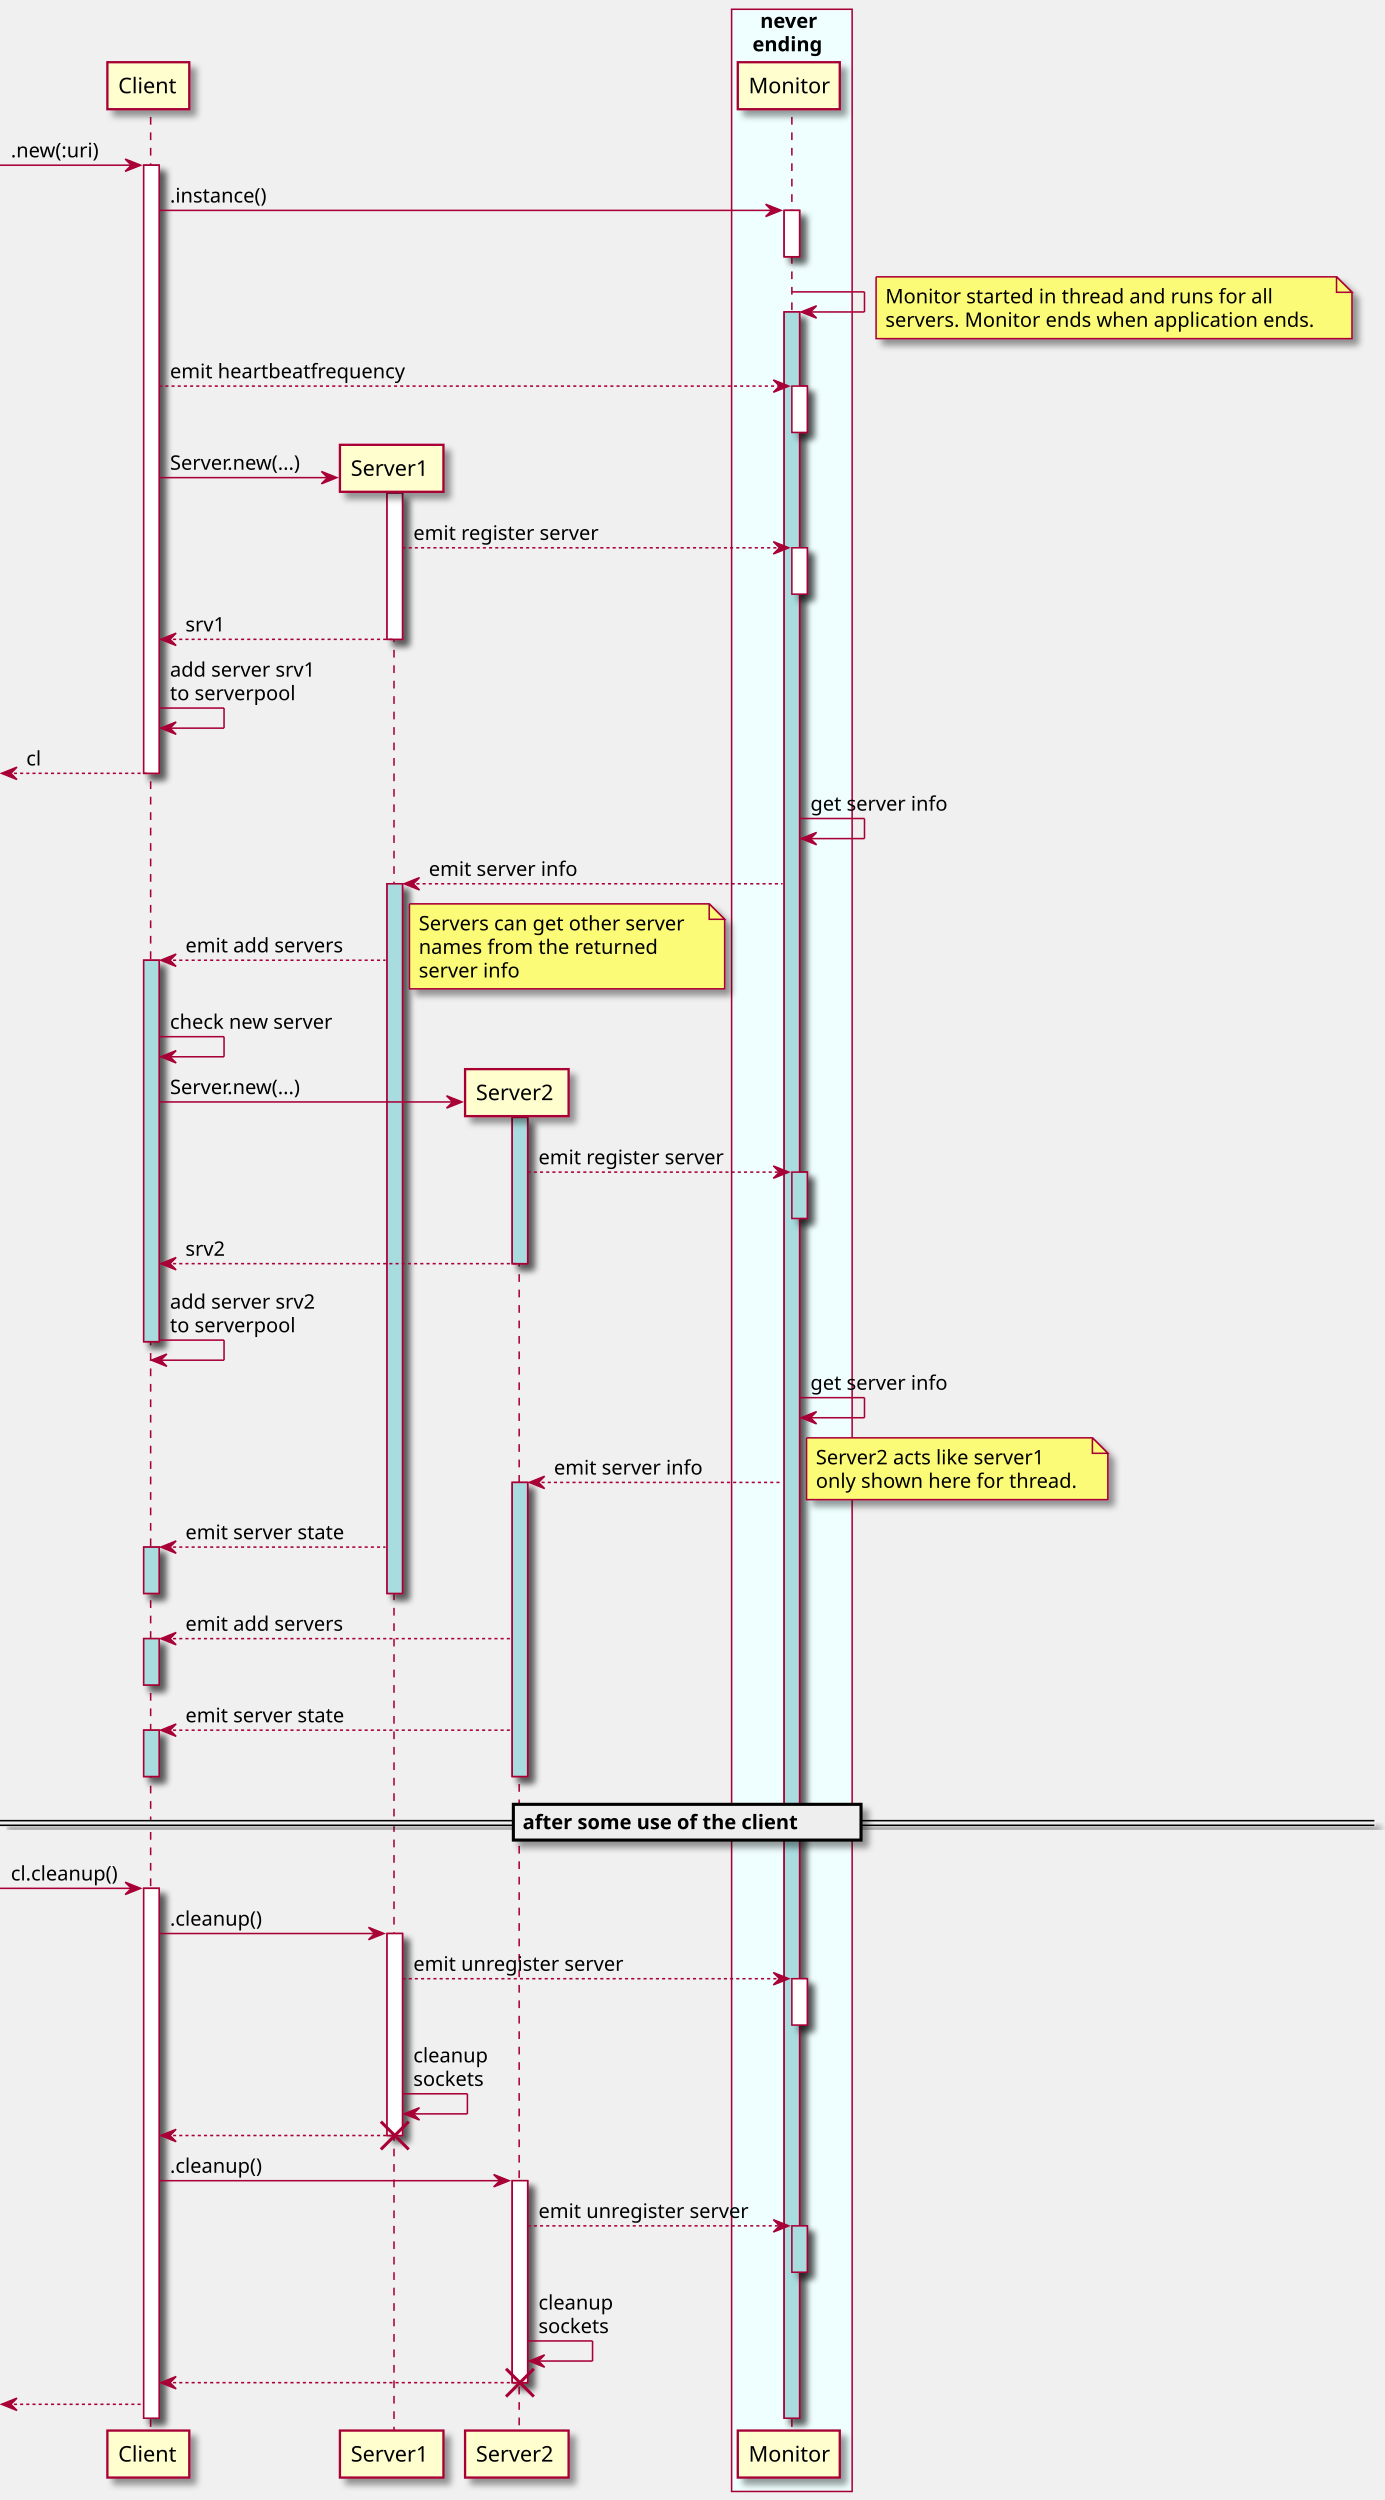
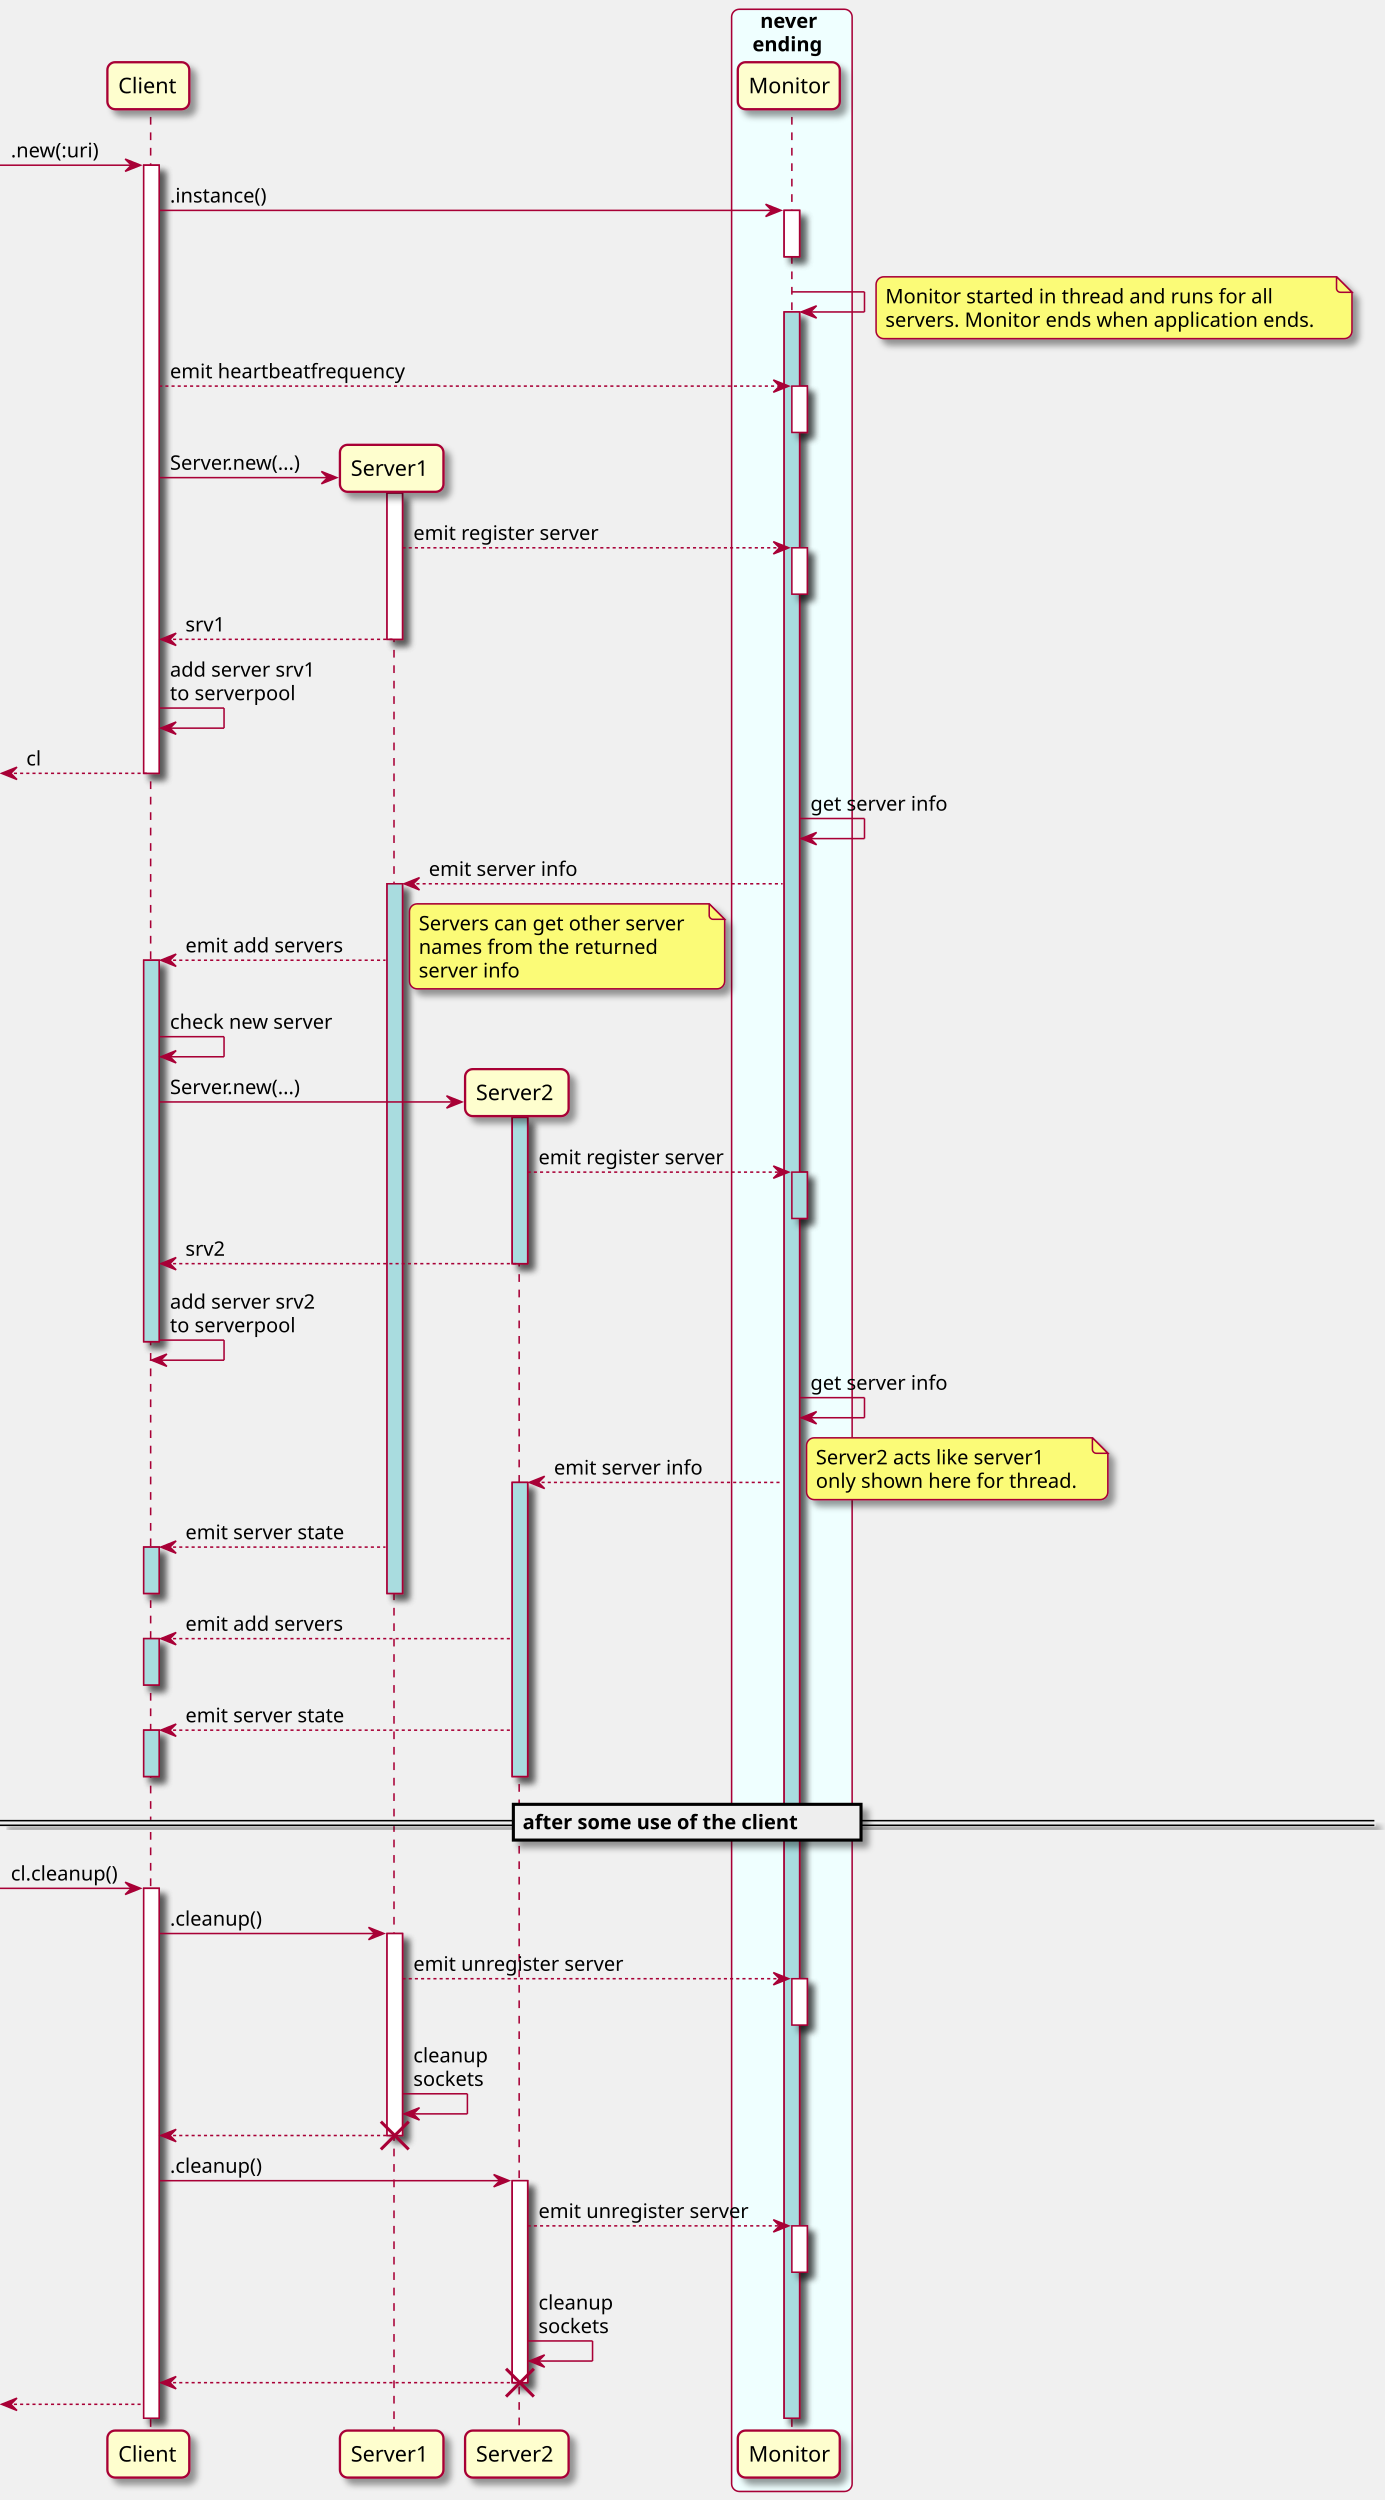
<svg xmlns="http://www.w3.org/2000/svg" contentScriptType="application/ecmascript" contentStyleType="text/css" height="1618px" preserveAspectRatio="none" style="width:896px;height:1618px;" version="1.1" viewBox="0 0 896 1618" width="896px" zoomAndPan="magnify">
  <defs>
-     <filter height="300%" id="f1xaurz3l3bthp" width="300%" x="-1" y="-1">
+     <filter height="300%" id="f10clnjo396006" width="300%" x="-1" y="-1">
      <feGaussianBlur result="blurOut" stdDeviation="2.0" />
      <feColorMatrix in="blurOut" result="blurOut2" type="matrix" values="0 0 0 0 0 0 0 0 0 0 0 0 0 0 0 0 0 0 .4 0" />
      <feOffset dx="4.0" dy="4.0" in="blurOut2" result="blurOut3" />
      <feBlend in="SourceGraphic" in2="blurOut3" mode="normal" />
    </filter>
  </defs>
  <g>
-     <rect fill="#EFFFFF" height="1606.476" style="stroke: #A80036; stroke-width: 1.0;" width="78" x="473.5" y="6" />
+     <rect fill="#EFFFFF" height="1606.476" rx="5" ry="5" style="stroke: #A80036; stroke-width: 1.0;" width="78" x="473.5" y="6" />
    <text fill="#000000" font-family="sans-serif" font-size="13" font-weight="bold" lengthAdjust="spacingAndGlyphs" textLength="41" x="492" y="18.067">never</text>
    <text fill="#000000" font-family="sans-serif" font-size="13" font-weight="bold" lengthAdjust="spacingAndGlyphs" textLength="51" x="487" y="33.2">ending</text>
-     <rect fill="#FFFFFF" filter="url(#f1xaurz3l3bthp)" height="393.58" style="stroke: #A80036; stroke-width: 1.0;" width="10" x="93" y="106.919" />
-     <rect fill="#A9DCDF" filter="url(#f1xaurz3l3bthp)" height="246.857" style="stroke: #A80036; stroke-width: 1.0;" width="10" x="93" y="621.462" />
-     <rect fill="#A9DCDF" filter="url(#f1xaurz3l3bthp)" height="30" style="stroke: #A80036; stroke-width: 1.0;" width="10" x="93" y="1001.282" />
-     <rect fill="#A9DCDF" filter="url(#f1xaurz3l3bthp)" height="30" style="stroke: #A80036; stroke-width: 1.0;" width="10" x="93" y="1060.523" />
-     <rect fill="#A9DCDF" filter="url(#f1xaurz3l3bthp)" height="30" style="stroke: #A80036; stroke-width: 1.0;" width="10" x="93" y="1119.764" />
-     <rect fill="#FFFFFF" filter="url(#f1xaurz3l3bthp)" height="342.926" style="stroke: #A80036; stroke-width: 1.0;" width="10" x="93" y="1222.137" />
-     <rect fill="#FFFFFF" filter="url(#f1xaurz3l3bthp)" height="94.654" style="stroke: #A80036; stroke-width: 1.0;" width="10" x="250.5" y="319.123" />
-     <rect fill="#A9DCDF" filter="url(#f1xaurz3l3bthp)" height="459.302" style="stroke: #A80036; stroke-width: 1.0;" width="10" x="250.5" y="571.981" />
-     <rect fill="#FFFFFF" filter="url(#f1xaurz3l3bthp)" height="130.722" style="stroke: #A80036; stroke-width: 1.0;" width="10" x="250.5" y="1251.378" />
-     <rect fill="#A9DCDF" filter="url(#f1xaurz3l3bthp)" height="94.654" style="stroke: #A80036; stroke-width: 1.0;" width="10" x="331.5" y="723.184" />
-     <rect fill="#A9DCDF" filter="url(#f1xaurz3l3bthp)" height="190.343" style="stroke: #A80036; stroke-width: 1.0;" width="10" x="331.5" y="959.421" />
-     <rect fill="#FFFFFF" filter="url(#f1xaurz3l3bthp)" height="130.722" style="stroke: #A80036; stroke-width: 1.0;" width="10" x="331.5" y="1411.341" />
-     <rect fill="#FFFFFF" filter="url(#f1xaurz3l3bthp)" height="30" style="stroke: #A80036; stroke-width: 1.0;" width="10" x="507.5" y="136.16" />
-     <rect fill="#A9DCDF" filter="url(#f1xaurz3l3bthp)" height="1363.162" style="stroke: #A80036; stroke-width: 1.0;" width="10" x="507.5" y="201.901" />
-     <rect fill="#FFFFFF" filter="url(#f1xaurz3l3bthp)" height="30" style="stroke: #A80036; stroke-width: 1.0;" width="10" x="512.5" y="249.882" />
-     <rect fill="#FFFFFF" filter="url(#f1xaurz3l3bthp)" height="30" style="stroke: #A80036; stroke-width: 1.0;" width="10" x="512.5" y="354.536" />
-     <rect fill="#A9DCDF" filter="url(#f1xaurz3l3bthp)" height="30" style="stroke: #A80036; stroke-width: 1.0;" width="10" x="512.5" y="758.597" />
-     <rect fill="#FFFFFF" filter="url(#f1xaurz3l3bthp)" height="30" style="stroke: #A80036; stroke-width: 1.0;" width="10" x="512.5" y="1280.619" />
-     <rect fill="#A9DCDF" filter="url(#f1xaurz3l3bthp)" height="30" style="stroke: #A80036; stroke-width: 1.0;" width="10" x="512.5" y="1440.582" />
+     <rect fill="#FFFFFF" filter="url(#f10clnjo396006)" height="393.58" style="stroke: #A80036; stroke-width: 1.0;" width="10" x="93" y="106.919" />
+     <rect fill="#A9DCDF" filter="url(#f10clnjo396006)" height="246.857" style="stroke: #A80036; stroke-width: 1.0;" width="10" x="93" y="621.462" />
+     <rect fill="#A9DCDF" filter="url(#f10clnjo396006)" height="30" style="stroke: #A80036; stroke-width: 1.0;" width="10" x="93" y="1001.282" />
+     <rect fill="#A9DCDF" filter="url(#f10clnjo396006)" height="30" style="stroke: #A80036; stroke-width: 1.0;" width="10" x="93" y="1060.523" />
+     <rect fill="#A9DCDF" filter="url(#f10clnjo396006)" height="30" style="stroke: #A80036; stroke-width: 1.0;" width="10" x="93" y="1119.764" />
+     <rect fill="#FFFFFF" filter="url(#f10clnjo396006)" height="342.926" style="stroke: #A80036; stroke-width: 1.0;" width="10" x="93" y="1222.137" />
+     <rect fill="#FFFFFF" filter="url(#f10clnjo396006)" height="94.654" style="stroke: #A80036; stroke-width: 1.0;" width="10" x="250.5" y="319.123" />
+     <rect fill="#A9DCDF" filter="url(#f10clnjo396006)" height="459.302" style="stroke: #A80036; stroke-width: 1.0;" width="10" x="250.5" y="571.981" />
+     <rect fill="#FFFFFF" filter="url(#f10clnjo396006)" height="130.722" style="stroke: #A80036; stroke-width: 1.0;" width="10" x="250.5" y="1251.378" />
+     <rect fill="#A9DCDF" filter="url(#f10clnjo396006)" height="94.654" style="stroke: #A80036; stroke-width: 1.0;" width="10" x="331.5" y="723.184" />
+     <rect fill="#A9DCDF" filter="url(#f10clnjo396006)" height="190.343" style="stroke: #A80036; stroke-width: 1.0;" width="10" x="331.5" y="959.421" />
+     <rect fill="#FFFFFF" filter="url(#f10clnjo396006)" height="130.722" style="stroke: #A80036; stroke-width: 1.0;" width="10" x="331.5" y="1411.341" />
+     <rect fill="#FFFFFF" filter="url(#f10clnjo396006)" height="30" style="stroke: #A80036; stroke-width: 1.0;" width="10" x="507.5" y="136.16" />
+     <rect fill="#A9DCDF" filter="url(#f10clnjo396006)" height="1363.162" style="stroke: #A80036; stroke-width: 1.0;" width="10" x="507.5" y="201.901" />
+     <rect fill="#FFFFFF" filter="url(#f10clnjo396006)" height="30" style="stroke: #A80036; stroke-width: 1.0;" width="10" x="512.5" y="249.882" />
+     <rect fill="#FFFFFF" filter="url(#f10clnjo396006)" height="30" style="stroke: #A80036; stroke-width: 1.0;" width="10" x="512.5" y="354.536" />
+     <rect fill="#A9DCDF" filter="url(#f10clnjo396006)" height="30" style="stroke: #A80036; stroke-width: 1.0;" width="10" x="512.5" y="758.597" />
+     <rect fill="#FFFFFF" filter="url(#f10clnjo396006)" height="30" style="stroke: #A80036; stroke-width: 1.0;" width="10" x="512.5" y="1280.619" />
+     <rect fill="#FFFFFF" filter="url(#f10clnjo396006)" height="30" style="stroke: #A80036; stroke-width: 1.0;" width="10" x="512.5" y="1440.582" />
    <line style="stroke: #A80036; stroke-width: 1.0; stroke-dasharray: 5.0,5.0;" x1="97.5" x2="97.5" y1="75.679" y2="1574.063" />
    <line style="stroke: #A80036; stroke-width: 1.0; stroke-dasharray: 5.0,5.0;" x1="255" x2="255" y1="320.589" y2="1574.063" />
    <line style="stroke: #A80036; stroke-width: 1.0; stroke-dasharray: 5.0,5.0;" x1="336" x2="336" y1="724.65" y2="1574.063" />
    <line style="stroke: #A80036; stroke-width: 1.0; stroke-dasharray: 5.0,5.0;" x1="512.5" x2="512.5" y1="75.679" y2="1574.063" />
-     <rect fill="#FEFECE" filter="url(#f1xaurz3l3bthp)" height="30.413" style="stroke: #A80036; stroke-width: 1.5;" width="53" x="69.5" y="40.266" />
+     <rect fill="#FEFECE" filter="url(#f10clnjo396006)" height="30.413" rx="5" ry="5" style="stroke: #A80036; stroke-width: 1.5;" width="53" x="69.5" y="40.266" />
    <text fill="#000000" font-family="sans-serif" font-size="14" lengthAdjust="spacingAndGlyphs" textLength="39" x="76.5" y="60.35">Client</text>
-     <rect fill="#FEFECE" filter="url(#f1xaurz3l3bthp)" height="30.413" style="stroke: #A80036; stroke-width: 1.5;" width="53" x="69.5" y="1573.063" />
+     <rect fill="#FEFECE" filter="url(#f10clnjo396006)" height="30.413" rx="5" ry="5" style="stroke: #A80036; stroke-width: 1.5;" width="53" x="69.5" y="1573.063" />
    <text fill="#000000" font-family="sans-serif" font-size="14" lengthAdjust="spacingAndGlyphs" textLength="39" x="76.5" y="1593.147">Client</text>
-     <rect fill="#FEFECE" filter="url(#f1xaurz3l3bthp)" height="30.413" style="stroke: #A80036; stroke-width: 1.5;" width="67" x="220" y="1573.063" />
+     <rect fill="#FEFECE" filter="url(#f10clnjo396006)" height="30.413" rx="5" ry="5" style="stroke: #A80036; stroke-width: 1.5;" width="67" x="220" y="1573.063" />
    <text fill="#000000" font-family="sans-serif" font-size="14" lengthAdjust="spacingAndGlyphs" textLength="53" x="227" y="1593.147">Server1</text>
-     <rect fill="#FEFECE" filter="url(#f1xaurz3l3bthp)" height="30.413" style="stroke: #A80036; stroke-width: 1.5;" width="67" x="301" y="1573.063" />
+     <rect fill="#FEFECE" filter="url(#f10clnjo396006)" height="30.413" rx="5" ry="5" style="stroke: #A80036; stroke-width: 1.5;" width="67" x="301" y="1573.063" />
    <text fill="#000000" font-family="sans-serif" font-size="14" lengthAdjust="spacingAndGlyphs" textLength="53" x="308" y="1593.147">Server2</text>
-     <rect fill="#FEFECE" filter="url(#f1xaurz3l3bthp)" height="30.413" style="stroke: #A80036; stroke-width: 1.5;" width="66" x="477.5" y="40.266" />
+     <rect fill="#FEFECE" filter="url(#f10clnjo396006)" height="30.413" rx="5" ry="5" style="stroke: #A80036; stroke-width: 1.5;" width="66" x="477.5" y="40.266" />
    <text fill="#000000" font-family="sans-serif" font-size="14" lengthAdjust="spacingAndGlyphs" textLength="52" x="484.5" y="60.35">Monitor</text>
-     <rect fill="#FEFECE" filter="url(#f1xaurz3l3bthp)" height="30.413" style="stroke: #A80036; stroke-width: 1.5;" width="66" x="477.5" y="1573.063" />
+     <rect fill="#FEFECE" filter="url(#f10clnjo396006)" height="30.413" rx="5" ry="5" style="stroke: #A80036; stroke-width: 1.5;" width="66" x="477.5" y="1573.063" />
    <text fill="#000000" font-family="sans-serif" font-size="14" lengthAdjust="spacingAndGlyphs" textLength="52" x="484.5" y="1593.147">Monitor</text>
-     <rect fill="#FFFFFF" filter="url(#f1xaurz3l3bthp)" height="393.58" style="stroke: #A80036; stroke-width: 1.0;" width="10" x="93" y="106.919" />
-     <rect fill="#A9DCDF" filter="url(#f1xaurz3l3bthp)" height="246.857" style="stroke: #A80036; stroke-width: 1.0;" width="10" x="93" y="621.462" />
-     <rect fill="#A9DCDF" filter="url(#f1xaurz3l3bthp)" height="30" style="stroke: #A80036; stroke-width: 1.0;" width="10" x="93" y="1001.282" />
-     <rect fill="#A9DCDF" filter="url(#f1xaurz3l3bthp)" height="30" style="stroke: #A80036; stroke-width: 1.0;" width="10" x="93" y="1060.523" />
-     <rect fill="#A9DCDF" filter="url(#f1xaurz3l3bthp)" height="30" style="stroke: #A80036; stroke-width: 1.0;" width="10" x="93" y="1119.764" />
-     <rect fill="#FFFFFF" filter="url(#f1xaurz3l3bthp)" height="342.926" style="stroke: #A80036; stroke-width: 1.0;" width="10" x="93" y="1222.137" />
-     <rect fill="#FFFFFF" filter="url(#f1xaurz3l3bthp)" height="94.654" style="stroke: #A80036; stroke-width: 1.0;" width="10" x="250.5" y="319.123" />
-     <rect fill="#A9DCDF" filter="url(#f1xaurz3l3bthp)" height="459.302" style="stroke: #A80036; stroke-width: 1.0;" width="10" x="250.5" y="571.981" />
-     <rect fill="#FFFFFF" filter="url(#f1xaurz3l3bthp)" height="130.722" style="stroke: #A80036; stroke-width: 1.0;" width="10" x="250.5" y="1251.378" />
-     <rect fill="#A9DCDF" filter="url(#f1xaurz3l3bthp)" height="94.654" style="stroke: #A80036; stroke-width: 1.0;" width="10" x="331.5" y="723.184" />
-     <rect fill="#A9DCDF" filter="url(#f1xaurz3l3bthp)" height="190.343" style="stroke: #A80036; stroke-width: 1.0;" width="10" x="331.5" y="959.421" />
-     <rect fill="#FFFFFF" filter="url(#f1xaurz3l3bthp)" height="130.722" style="stroke: #A80036; stroke-width: 1.0;" width="10" x="331.5" y="1411.341" />
-     <rect fill="#FFFFFF" filter="url(#f1xaurz3l3bthp)" height="30" style="stroke: #A80036; stroke-width: 1.0;" width="10" x="507.5" y="136.16" />
-     <rect fill="#A9DCDF" filter="url(#f1xaurz3l3bthp)" height="1363.162" style="stroke: #A80036; stroke-width: 1.0;" width="10" x="507.5" y="201.901" />
-     <rect fill="#FFFFFF" filter="url(#f1xaurz3l3bthp)" height="30" style="stroke: #A80036; stroke-width: 1.0;" width="10" x="512.5" y="249.882" />
-     <rect fill="#FFFFFF" filter="url(#f1xaurz3l3bthp)" height="30" style="stroke: #A80036; stroke-width: 1.0;" width="10" x="512.5" y="354.536" />
-     <rect fill="#A9DCDF" filter="url(#f1xaurz3l3bthp)" height="30" style="stroke: #A80036; stroke-width: 1.0;" width="10" x="512.5" y="758.597" />
-     <rect fill="#FFFFFF" filter="url(#f1xaurz3l3bthp)" height="30" style="stroke: #A80036; stroke-width: 1.0;" width="10" x="512.5" y="1280.619" />
-     <rect fill="#A9DCDF" filter="url(#f1xaurz3l3bthp)" height="30" style="stroke: #A80036; stroke-width: 1.0;" width="10" x="512.5" y="1440.582" />
+     <rect fill="#FFFFFF" filter="url(#f10clnjo396006)" height="393.58" style="stroke: #A80036; stroke-width: 1.0;" width="10" x="93" y="106.919" />
+     <rect fill="#A9DCDF" filter="url(#f10clnjo396006)" height="246.857" style="stroke: #A80036; stroke-width: 1.0;" width="10" x="93" y="621.462" />
+     <rect fill="#A9DCDF" filter="url(#f10clnjo396006)" height="30" style="stroke: #A80036; stroke-width: 1.0;" width="10" x="93" y="1001.282" />
+     <rect fill="#A9DCDF" filter="url(#f10clnjo396006)" height="30" style="stroke: #A80036; stroke-width: 1.0;" width="10" x="93" y="1060.523" />
+     <rect fill="#A9DCDF" filter="url(#f10clnjo396006)" height="30" style="stroke: #A80036; stroke-width: 1.0;" width="10" x="93" y="1119.764" />
+     <rect fill="#FFFFFF" filter="url(#f10clnjo396006)" height="342.926" style="stroke: #A80036; stroke-width: 1.0;" width="10" x="93" y="1222.137" />
+     <rect fill="#FFFFFF" filter="url(#f10clnjo396006)" height="94.654" style="stroke: #A80036; stroke-width: 1.0;" width="10" x="250.5" y="319.123" />
+     <rect fill="#A9DCDF" filter="url(#f10clnjo396006)" height="459.302" style="stroke: #A80036; stroke-width: 1.0;" width="10" x="250.5" y="571.981" />
+     <rect fill="#FFFFFF" filter="url(#f10clnjo396006)" height="130.722" style="stroke: #A80036; stroke-width: 1.0;" width="10" x="250.5" y="1251.378" />
+     <rect fill="#A9DCDF" filter="url(#f10clnjo396006)" height="94.654" style="stroke: #A80036; stroke-width: 1.0;" width="10" x="331.5" y="723.184" />
+     <rect fill="#A9DCDF" filter="url(#f10clnjo396006)" height="190.343" style="stroke: #A80036; stroke-width: 1.0;" width="10" x="331.5" y="959.421" />
+     <rect fill="#FFFFFF" filter="url(#f10clnjo396006)" height="130.722" style="stroke: #A80036; stroke-width: 1.0;" width="10" x="331.5" y="1411.341" />
+     <rect fill="#FFFFFF" filter="url(#f10clnjo396006)" height="30" style="stroke: #A80036; stroke-width: 1.0;" width="10" x="507.5" y="136.16" />
+     <rect fill="#A9DCDF" filter="url(#f10clnjo396006)" height="1363.162" style="stroke: #A80036; stroke-width: 1.0;" width="10" x="507.5" y="201.901" />
+     <rect fill="#FFFFFF" filter="url(#f10clnjo396006)" height="30" style="stroke: #A80036; stroke-width: 1.0;" width="10" x="512.5" y="249.882" />
+     <rect fill="#FFFFFF" filter="url(#f10clnjo396006)" height="30" style="stroke: #A80036; stroke-width: 1.0;" width="10" x="512.5" y="354.536" />
+     <rect fill="#A9DCDF" filter="url(#f10clnjo396006)" height="30" style="stroke: #A80036; stroke-width: 1.0;" width="10" x="512.5" y="758.597" />
+     <rect fill="#FFFFFF" filter="url(#f10clnjo396006)" height="30" style="stroke: #A80036; stroke-width: 1.0;" width="10" x="512.5" y="1280.619" />
+     <rect fill="#FFFFFF" filter="url(#f10clnjo396006)" height="30" style="stroke: #A80036; stroke-width: 1.0;" width="10" x="512.5" y="1440.582" />
    <polygon fill="#A80036" points="81,102.919,91,106.919,81,110.919,85,106.919" style="stroke: #A80036; stroke-width: 1.0;" />
    <line style="stroke: #A80036; stroke-width: 1.0;" x1="0" x2="87" y1="106.919" y2="106.919" />
    <text fill="#000000" font-family="sans-serif" font-size="13" lengthAdjust="spacingAndGlyphs" textLength="59" x="7" y="101.828">.new(:uri)</text>
    <polygon fill="#A80036" points="495.5,132.16,505.5,136.16,495.5,140.16,499.5,136.16" style="stroke: #A80036; stroke-width: 1.0;" />
    <line style="stroke: #A80036; stroke-width: 1.0;" x1="103" x2="501.5" y1="136.16" y2="136.16" />
    <text fill="#000000" font-family="sans-serif" font-size="13" lengthAdjust="spacingAndGlyphs" textLength="68" x="110" y="131.069">.instance()</text>
    <line style="stroke: #A80036; stroke-width: 1.0;" x1="512.5" x2="559.5" y1="188.901" y2="188.901" />
    <line style="stroke: #A80036; stroke-width: 1.0;" x1="559.5" x2="559.5" y1="188.901" y2="201.901" />
    <line style="stroke: #A80036; stroke-width: 1.0;" x1="518.5" x2="559.5" y1="201.901" y2="201.901" />
    <polygon fill="#A80036" points="528.5,197.901,518.5,201.901,528.5,205.901,524.5,201.901" style="stroke: #A80036; stroke-width: 1.0;" />
-     <path d="M567,179.16 L567,219.16 L875,219.16 L875,189.16 L865,179.16 L567,179.16 " fill="#FBFB77" filter="url(#f1xaurz3l3bthp)" style="stroke: #A80036; stroke-width: 1.0;" />
-     <path d="M865,179.16 L865,189.16 L875,189.16 L865,179.16 " fill="#FBFB77" style="stroke: #A80036; stroke-width: 1.0;" />
+     <path d="M567,184.16 L567,214.16 A5,5 0 0 0 572,219.16 L870,219.16 A5,5 0 0 0 875,214.16 L875,189.16 L865,179.16 L572,179.16 A5,5 0 0 0 567,184.16 " fill="#FBFB77" filter="url(#f10clnjo396006)" style="stroke: #A80036; stroke-width: 1.0;" />
+     <path d="M865,179.16 L865,186.66 A2.5,2.5 0 0 0 867.5,189.16 L875,189.16 L865,179.16 " fill="#FBFB77" style="stroke: #A80036; stroke-width: 1.0;" />
    <text fill="#000000" font-family="sans-serif" font-size="13" lengthAdjust="spacingAndGlyphs" textLength="258" x="573" y="196.31">Monitor started in thread and runs for all</text>
    <text fill="#000000" font-family="sans-serif" font-size="13" lengthAdjust="spacingAndGlyphs" textLength="287" x="573" y="211.55">servers. Monitor ends when application ends.</text>
    <polygon fill="#A80036" points="500.5,245.882,510.5,249.882,500.5,253.882,504.5,249.882" style="stroke: #A80036; stroke-width: 1.0;" />
    <line style="stroke: #A80036; stroke-width: 1.0; stroke-dasharray: 2.0,2.0;" x1="103" x2="506.5" y1="249.882" y2="249.882" />
    <text fill="#000000" font-family="sans-serif" font-size="13" lengthAdjust="spacingAndGlyphs" textLength="159" x="110" y="244.791">emit heartbeatfrequency</text>
    <polygon fill="#A80036" points="208,305.123,218,309.123,208,313.123,212,309.123" style="stroke: #A80036; stroke-width: 1.0;" />
    <line style="stroke: #A80036; stroke-width: 1.0;" x1="103" x2="214" y1="309.123" y2="309.123" />
    <text fill="#000000" font-family="sans-serif" font-size="13" lengthAdjust="spacingAndGlyphs" textLength="93" x="110" y="304.032">Server.new(...)</text>
-     <rect fill="#FEFECE" filter="url(#f1xaurz3l3bthp)" height="30.413" style="stroke: #A80036; stroke-width: 1.5;" width="67" x="220" y="287.882" />
+     <rect fill="#FEFECE" filter="url(#f10clnjo396006)" height="30.413" rx="5" ry="5" style="stroke: #A80036; stroke-width: 1.5;" width="67" x="220" y="287.882" />
    <text fill="#000000" font-family="sans-serif" font-size="14" lengthAdjust="spacingAndGlyphs" textLength="53" x="227" y="307.966">Server1</text>
    <polygon fill="#A80036" points="500.5,350.536,510.5,354.536,500.5,358.536,504.5,354.536" style="stroke: #A80036; stroke-width: 1.0;" />
    <line style="stroke: #A80036; stroke-width: 1.0; stroke-dasharray: 2.0,2.0;" x1="260.5" x2="506.5" y1="354.536" y2="354.536" />
    <text fill="#000000" font-family="sans-serif" font-size="13" lengthAdjust="spacingAndGlyphs" textLength="126" x="267.5" y="349.445">emit register server</text>
    <polygon fill="#A80036" points="114,409.777,104,413.777,114,417.777,110,413.777" style="stroke: #A80036; stroke-width: 1.0;" />
    <line style="stroke: #A80036; stroke-width: 1.0; stroke-dasharray: 2.0,2.0;" x1="108" x2="254.5" y1="413.777" y2="413.777" />
    <text fill="#000000" font-family="sans-serif" font-size="13" lengthAdjust="spacingAndGlyphs" textLength="27" x="120" y="408.685">srv1</text>
    <line style="stroke: #A80036; stroke-width: 1.0;" x1="103" x2="145" y1="458.258" y2="458.258" />
    <line style="stroke: #A80036; stroke-width: 1.0;" x1="145" x2="145" y1="458.258" y2="471.258" />
    <line style="stroke: #A80036; stroke-width: 1.0;" x1="104" x2="145" y1="471.258" y2="471.258" />
    <polygon fill="#A80036" points="114,467.258,104,471.258,114,475.258,110,471.258" style="stroke: #A80036; stroke-width: 1.0;" />
    <text fill="#000000" font-family="sans-serif" font-size="13" lengthAdjust="spacingAndGlyphs" textLength="99" x="110" y="437.926">add server srv1</text>
    <text fill="#000000" font-family="sans-serif" font-size="13" lengthAdjust="spacingAndGlyphs" textLength="84" x="110" y="453.167">to serverpool</text>
    <polygon fill="#A80036" points="11,496.499,1,500.499,11,504.499,7,500.499" style="stroke: #A80036; stroke-width: 1.0;" />
    <line style="stroke: #A80036; stroke-width: 1.0; stroke-dasharray: 2.0,2.0;" x1="5" x2="97" y1="500.499" y2="500.499" />
    <text fill="#000000" font-family="sans-serif" font-size="13" lengthAdjust="spacingAndGlyphs" textLength="10" x="17" y="495.408">cl</text>
    <line style="stroke: #A80036; stroke-width: 1.0;" x1="517.5" x2="559.5" y1="529.74" y2="529.74" />
    <line style="stroke: #A80036; stroke-width: 1.0;" x1="559.5" x2="559.5" y1="529.74" y2="542.74" />
    <line style="stroke: #A80036; stroke-width: 1.0;" x1="518.5" x2="559.5" y1="542.74" y2="542.74" />
    <polygon fill="#A80036" points="528.5,538.74,518.5,542.74,528.5,546.74,524.5,542.74" style="stroke: #A80036; stroke-width: 1.0;" />
    <text fill="#000000" font-family="sans-serif" font-size="13" lengthAdjust="spacingAndGlyphs" textLength="92" x="524.5" y="524.648">get server info</text>
    <polygon fill="#A80036" points="271.5,567.981,261.5,571.981,271.5,575.981,267.5,571.981" style="stroke: #A80036; stroke-width: 1.0;" />
    <line style="stroke: #A80036; stroke-width: 1.0; stroke-dasharray: 2.0,2.0;" x1="265.5" x2="506.5" y1="571.981" y2="571.981" />
    <text fill="#000000" font-family="sans-serif" font-size="13" lengthAdjust="spacingAndGlyphs" textLength="100" x="277.5" y="566.889">emit server info</text>
    <polygon fill="#A80036" points="114,617.462,104,621.462,114,625.462,110,621.462" style="stroke: #A80036; stroke-width: 1.0;" />
    <line style="stroke: #A80036; stroke-width: 1.0; stroke-dasharray: 2.0,2.0;" x1="108" x2="249.5" y1="621.462" y2="621.462" />
    <text fill="#000000" font-family="sans-serif" font-size="13" lengthAdjust="spacingAndGlyphs" textLength="108" x="120" y="616.371">emit add servers</text>
-     <path d="M265,584.981 L265,639.981 L469,639.981 L469,594.981 L459,584.981 L265,584.981 " fill="#FBFB77" filter="url(#f1xaurz3l3bthp)" style="stroke: #A80036; stroke-width: 1.0;" />
-     <path d="M459,584.981 L459,594.981 L469,594.981 L459,584.981 " fill="#FBFB77" style="stroke: #A80036; stroke-width: 1.0;" />
+     <path d="M265,589.981 L265,634.981 A5,5 0 0 0 270,639.981 L464,639.981 A5,5 0 0 0 469,634.981 L469,594.981 L459,584.981 L270,584.981 A5,5 0 0 0 265,589.981 " fill="#FBFB77" filter="url(#f10clnjo396006)" style="stroke: #A80036; stroke-width: 1.0;" />
+     <path d="M459,584.981 L459,592.481 A2.5,2.5 0 0 0 461.5,594.981 L469,594.981 L459,584.981 " fill="#FBFB77" style="stroke: #A80036; stroke-width: 1.0;" />
    <text fill="#000000" font-family="sans-serif" font-size="13" lengthAdjust="spacingAndGlyphs" textLength="183" x="271" y="602.13">Servers can get other server</text>
    <text fill="#000000" font-family="sans-serif" font-size="13" lengthAdjust="spacingAndGlyphs" textLength="162" x="271" y="617.371">names from the returned</text>
    <text fill="#000000" font-family="sans-serif" font-size="13" lengthAdjust="spacingAndGlyphs" textLength="67" x="271" y="632.611">server info</text>
    <line style="stroke: #A80036; stroke-width: 1.0;" x1="103" x2="145" y1="670.943" y2="670.943" />
    <line style="stroke: #A80036; stroke-width: 1.0;" x1="145" x2="145" y1="670.943" y2="683.943" />
    <line style="stroke: #A80036; stroke-width: 1.0;" x1="104" x2="145" y1="683.943" y2="683.943" />
    <polygon fill="#A80036" points="114,679.943,104,683.943,114,687.943,110,683.943" style="stroke: #A80036; stroke-width: 1.0;" />
    <text fill="#000000" font-family="sans-serif" font-size="13" lengthAdjust="spacingAndGlyphs" textLength="110" x="110" y="665.852">check new server</text>
    <polygon fill="#A80036" points="289,709.184,299,713.184,289,717.184,293,713.184" style="stroke: #A80036; stroke-width: 1.0;" />
    <line style="stroke: #A80036; stroke-width: 1.0;" x1="103" x2="295" y1="713.184" y2="713.184" />
    <text fill="#000000" font-family="sans-serif" font-size="13" lengthAdjust="spacingAndGlyphs" textLength="93" x="110" y="708.093">Server.new(...)</text>
-     <rect fill="#FEFECE" filter="url(#f1xaurz3l3bthp)" height="30.413" style="stroke: #A80036; stroke-width: 1.5;" width="67" x="301" y="691.943" />
+     <rect fill="#FEFECE" filter="url(#f10clnjo396006)" height="30.413" rx="5" ry="5" style="stroke: #A80036; stroke-width: 1.5;" width="67" x="301" y="691.943" />
    <text fill="#000000" font-family="sans-serif" font-size="14" lengthAdjust="spacingAndGlyphs" textLength="53" x="308" y="712.027">Server2</text>
    <polygon fill="#A80036" points="500.5,754.597,510.5,758.597,500.5,762.597,504.5,758.597" style="stroke: #A80036; stroke-width: 1.0;" />
    <line style="stroke: #A80036; stroke-width: 1.0; stroke-dasharray: 2.0,2.0;" x1="341.5" x2="506.5" y1="758.597" y2="758.597" />
    <text fill="#000000" font-family="sans-serif" font-size="13" lengthAdjust="spacingAndGlyphs" textLength="126" x="348.5" y="753.506">emit register server</text>
    <polygon fill="#A80036" points="114,813.838,104,817.838,114,821.838,110,817.838" style="stroke: #A80036; stroke-width: 1.0;" />
    <line style="stroke: #A80036; stroke-width: 1.0; stroke-dasharray: 2.0,2.0;" x1="108" x2="335.5" y1="817.838" y2="817.838" />
    <text fill="#000000" font-family="sans-serif" font-size="13" lengthAdjust="spacingAndGlyphs" textLength="27" x="120" y="812.747">srv2</text>
    <line style="stroke: #A80036; stroke-width: 1.0;" x1="103" x2="145" y1="867.319" y2="867.319" />
    <line style="stroke: #A80036; stroke-width: 1.0;" x1="145" x2="145" y1="867.319" y2="880.319" />
    <line style="stroke: #A80036; stroke-width: 1.0;" x1="98" x2="145" y1="880.319" y2="880.319" />
    <polygon fill="#A80036" points="108,876.319,98,880.319,108,884.319,104,880.319" style="stroke: #A80036; stroke-width: 1.0;" />
    <text fill="#000000" font-family="sans-serif" font-size="13" lengthAdjust="spacingAndGlyphs" textLength="99" x="110" y="846.987">add server srv2</text>
    <text fill="#000000" font-family="sans-serif" font-size="13" lengthAdjust="spacingAndGlyphs" textLength="84" x="110" y="862.228">to serverpool</text>
    <line style="stroke: #A80036; stroke-width: 1.0;" x1="517.5" x2="559.5" y1="904.56" y2="904.56" />
    <line style="stroke: #A80036; stroke-width: 1.0;" x1="559.5" x2="559.5" y1="904.56" y2="917.56" />
    <line style="stroke: #A80036; stroke-width: 1.0;" x1="518.5" x2="559.5" y1="917.56" y2="917.56" />
    <polygon fill="#A80036" points="528.5,913.56,518.5,917.56,528.5,921.56,524.5,917.56" style="stroke: #A80036; stroke-width: 1.0;" />
    <text fill="#000000" font-family="sans-serif" font-size="13" lengthAdjust="spacingAndGlyphs" textLength="92" x="524.5" y="899.469">get server info</text>
    <polygon fill="#A80036" points="352.5,955.421,342.5,959.421,352.5,963.421,348.5,959.421" style="stroke: #A80036; stroke-width: 1.0;" />
    <line style="stroke: #A80036; stroke-width: 1.0; stroke-dasharray: 2.0,2.0;" x1="346.5" x2="506.5" y1="959.421" y2="959.421" />
    <text fill="#000000" font-family="sans-serif" font-size="13" lengthAdjust="spacingAndGlyphs" textLength="100" x="358.5" y="954.33">emit server info</text>
-     <path d="M522,930.56 L522,970.56 L717,970.56 L717,940.56 L707,930.56 L522,930.56 " fill="#FBFB77" filter="url(#f1xaurz3l3bthp)" style="stroke: #A80036; stroke-width: 1.0;" />
-     <path d="M707,930.56 L707,940.56 L717,940.56 L707,930.56 " fill="#FBFB77" style="stroke: #A80036; stroke-width: 1.0;" />
+     <path d="M522,935.56 L522,965.56 A5,5 0 0 0 527,970.56 L712,970.56 A5,5 0 0 0 717,965.56 L717,940.56 L707,930.56 L527,930.56 A5,5 0 0 0 522,935.56 " fill="#FBFB77" filter="url(#f10clnjo396006)" style="stroke: #A80036; stroke-width: 1.0;" />
+     <path d="M707,930.56 L707,938.06 A2.5,2.5 0 0 0 709.5,940.56 L717,940.56 L707,930.56 " fill="#FBFB77" style="stroke: #A80036; stroke-width: 1.0;" />
    <text fill="#000000" font-family="sans-serif" font-size="13" lengthAdjust="spacingAndGlyphs" textLength="158" x="528" y="947.71">Server2 acts like server1</text>
    <text fill="#000000" font-family="sans-serif" font-size="13" lengthAdjust="spacingAndGlyphs" textLength="174" x="528" y="962.95">only shown here for thread.</text>
    <polygon fill="#A80036" points="114,997.282,104,1001.282,114,1005.282,110,1001.282" style="stroke: #A80036; stroke-width: 1.0;" />
    <line style="stroke: #A80036; stroke-width: 1.0; stroke-dasharray: 2.0,2.0;" x1="108" x2="249.5" y1="1001.282" y2="1001.282" />
    <text fill="#000000" font-family="sans-serif" font-size="13" lengthAdjust="spacingAndGlyphs" textLength="110" x="120" y="996.191">emit server state</text>
    <polygon fill="#A80036" points="114,1056.523,104,1060.523,114,1064.523,110,1060.523" style="stroke: #A80036; stroke-width: 1.0;" />
    <line style="stroke: #A80036; stroke-width: 1.0; stroke-dasharray: 2.0,2.0;" x1="108" x2="330.5" y1="1060.523" y2="1060.523" />
    <text fill="#000000" font-family="sans-serif" font-size="13" lengthAdjust="spacingAndGlyphs" textLength="108" x="120" y="1055.432">emit add servers</text>
    <polygon fill="#A80036" points="114,1115.764,104,1119.764,114,1123.764,110,1119.764" style="stroke: #A80036; stroke-width: 1.0;" />
    <line style="stroke: #A80036; stroke-width: 1.0; stroke-dasharray: 2.0,2.0;" x1="108" x2="330.5" y1="1119.764" y2="1119.764" />
    <text fill="#000000" font-family="sans-serif" font-size="13" lengthAdjust="spacingAndGlyphs" textLength="110" x="120" y="1114.672">emit server state</text>
-     <rect fill="#EEEEEE" filter="url(#f1xaurz3l3bthp)" height="3" style="stroke: #EEEEEE; stroke-width: 1.0;" width="889.5" x="0" y="1178.33" />
+     <rect fill="#EEEEEE" filter="url(#f10clnjo396006)" height="3" style="stroke: #EEEEEE; stroke-width: 1.0;" width="889.5" x="0" y="1178.33" />
    <line style="stroke: #000000; stroke-width: 1.0;" x1="0" x2="889.5" y1="1178.33" y2="1178.33" />
    <line style="stroke: #000000; stroke-width: 1.0;" x1="0" x2="889.5" y1="1181.33" y2="1181.33" />
-     <rect fill="#EEEEEE" filter="url(#f1xaurz3l3bthp)" height="23.133" style="stroke: #000000; stroke-width: 2.0;" width="225" x="332.25" y="1167.764" />
+     <rect fill="#EEEEEE" filter="url(#f10clnjo396006)" height="23.133" style="stroke: #000000; stroke-width: 2.0;" width="225" x="332.25" y="1167.764" />
    <text fill="#000000" font-family="sans-serif" font-size="13" font-weight="bold" lengthAdjust="spacingAndGlyphs" textLength="206" x="338.25" y="1183.831">after some use of the client</text>
    <polygon fill="#A80036" points="81,1218.137,91,1222.137,81,1226.137,85,1222.137" style="stroke: #A80036; stroke-width: 1.0;" />
    <line style="stroke: #A80036; stroke-width: 1.0;" x1="0" x2="87" y1="1222.137" y2="1222.137" />
    <text fill="#000000" font-family="sans-serif" font-size="13" lengthAdjust="spacingAndGlyphs" textLength="74" x="7" y="1217.046">cl.cleanup()</text>
    <polygon fill="#A80036" points="238.5,1247.378,248.5,1251.378,238.5,1255.378,242.5,1251.378" style="stroke: #A80036; stroke-width: 1.0;" />
    <line style="stroke: #A80036; stroke-width: 1.0;" x1="103" x2="244.5" y1="1251.378" y2="1251.378" />
    <text fill="#000000" font-family="sans-serif" font-size="13" lengthAdjust="spacingAndGlyphs" textLength="64" x="110" y="1246.287">.cleanup()</text>
    <polygon fill="#A80036" points="500.5,1276.619,510.5,1280.619,500.5,1284.619,504.5,1280.619" style="stroke: #A80036; stroke-width: 1.0;" />
    <line style="stroke: #A80036; stroke-width: 1.0; stroke-dasharray: 2.0,2.0;" x1="260.5" x2="506.5" y1="1280.619" y2="1280.619" />
    <text fill="#000000" font-family="sans-serif" font-size="13" lengthAdjust="spacingAndGlyphs" textLength="142" x="267.5" y="1275.527">emit unregister server</text>
    <line style="stroke: #A80036; stroke-width: 1.0;" x1="260.5" x2="302.5" y1="1355.1" y2="1355.1" />
    <line style="stroke: #A80036; stroke-width: 1.0;" x1="302.5" x2="302.5" y1="1355.1" y2="1368.1" />
    <line style="stroke: #A80036; stroke-width: 1.0;" x1="261.5" x2="302.5" y1="1368.1" y2="1368.1" />
    <polygon fill="#A80036" points="271.5,1364.1,261.5,1368.1,271.5,1372.1,267.5,1368.1" style="stroke: #A80036; stroke-width: 1.0;" />
    <text fill="#000000" font-family="sans-serif" font-size="13" lengthAdjust="spacingAndGlyphs" textLength="50" x="267.5" y="1334.768">cleanup</text>
    <text fill="#000000" font-family="sans-serif" font-size="13" lengthAdjust="spacingAndGlyphs" textLength="49" x="267.5" y="1350.009">sockets</text>
    <polygon fill="#A80036" points="114,1378.1,104,1382.1,114,1386.1,110,1382.1" style="stroke: #A80036; stroke-width: 1.0;" />
    <line style="stroke: #A80036; stroke-width: 1.0; stroke-dasharray: 2.0,2.0;" x1="108" x2="254.5" y1="1382.1" y2="1382.1" />
    <line style="stroke: #A80036; stroke-width: 2.0;" x1="246.5" x2="264.5" y1="1373.1" y2="1391.1" />
    <line style="stroke: #A80036; stroke-width: 2.0;" x1="246.5" x2="264.5" y1="1391.1" y2="1373.1" />
    <polygon fill="#A80036" points="319.5,1407.341,329.5,1411.341,319.5,1415.341,323.5,1411.341" style="stroke: #A80036; stroke-width: 1.0;" />
    <line style="stroke: #A80036; stroke-width: 1.0;" x1="103" x2="325.5" y1="1411.341" y2="1411.341" />
    <text fill="#000000" font-family="sans-serif" font-size="13" lengthAdjust="spacingAndGlyphs" textLength="64" x="110" y="1406.249">.cleanup()</text>
    <polygon fill="#A80036" points="500.5,1436.582,510.5,1440.582,500.5,1444.582,504.5,1440.582" style="stroke: #A80036; stroke-width: 1.0;" />
    <line style="stroke: #A80036; stroke-width: 1.0; stroke-dasharray: 2.0,2.0;" x1="341.5" x2="506.5" y1="1440.582" y2="1440.582" />
    <text fill="#000000" font-family="sans-serif" font-size="13" lengthAdjust="spacingAndGlyphs" textLength="142" x="348.5" y="1435.49">emit unregister server</text>
    <line style="stroke: #A80036; stroke-width: 1.0;" x1="341.5" x2="383.5" y1="1515.063" y2="1515.063" />
    <line style="stroke: #A80036; stroke-width: 1.0;" x1="383.5" x2="383.5" y1="1515.063" y2="1528.063" />
    <line style="stroke: #A80036; stroke-width: 1.0;" x1="342.5" x2="383.5" y1="1528.063" y2="1528.063" />
    <polygon fill="#A80036" points="352.5,1524.063,342.5,1528.063,352.5,1532.063,348.5,1528.063" style="stroke: #A80036; stroke-width: 1.0;" />
    <text fill="#000000" font-family="sans-serif" font-size="13" lengthAdjust="spacingAndGlyphs" textLength="50" x="348.5" y="1494.731">cleanup</text>
    <text fill="#000000" font-family="sans-serif" font-size="13" lengthAdjust="spacingAndGlyphs" textLength="49" x="348.5" y="1509.972">sockets</text>
    <polygon fill="#A80036" points="114,1538.063,104,1542.063,114,1546.063,110,1542.063" style="stroke: #A80036; stroke-width: 1.0;" />
    <line style="stroke: #A80036; stroke-width: 1.0; stroke-dasharray: 2.0,2.0;" x1="108" x2="335.5" y1="1542.063" y2="1542.063" />
    <line style="stroke: #A80036; stroke-width: 2.0;" x1="327.5" x2="345.5" y1="1533.063" y2="1551.063" />
    <line style="stroke: #A80036; stroke-width: 2.0;" x1="327.5" x2="345.5" y1="1551.063" y2="1533.063" />
    <polygon fill="#A80036" points="11,1552.063,1,1556.063,11,1560.063,7,1556.063" style="stroke: #A80036; stroke-width: 1.0;" />
    <line style="stroke: #A80036; stroke-width: 1.0; stroke-dasharray: 2.0,2.0;" x1="5" x2="92" y1="1556.063" y2="1556.063" />
  </g>
</svg>
